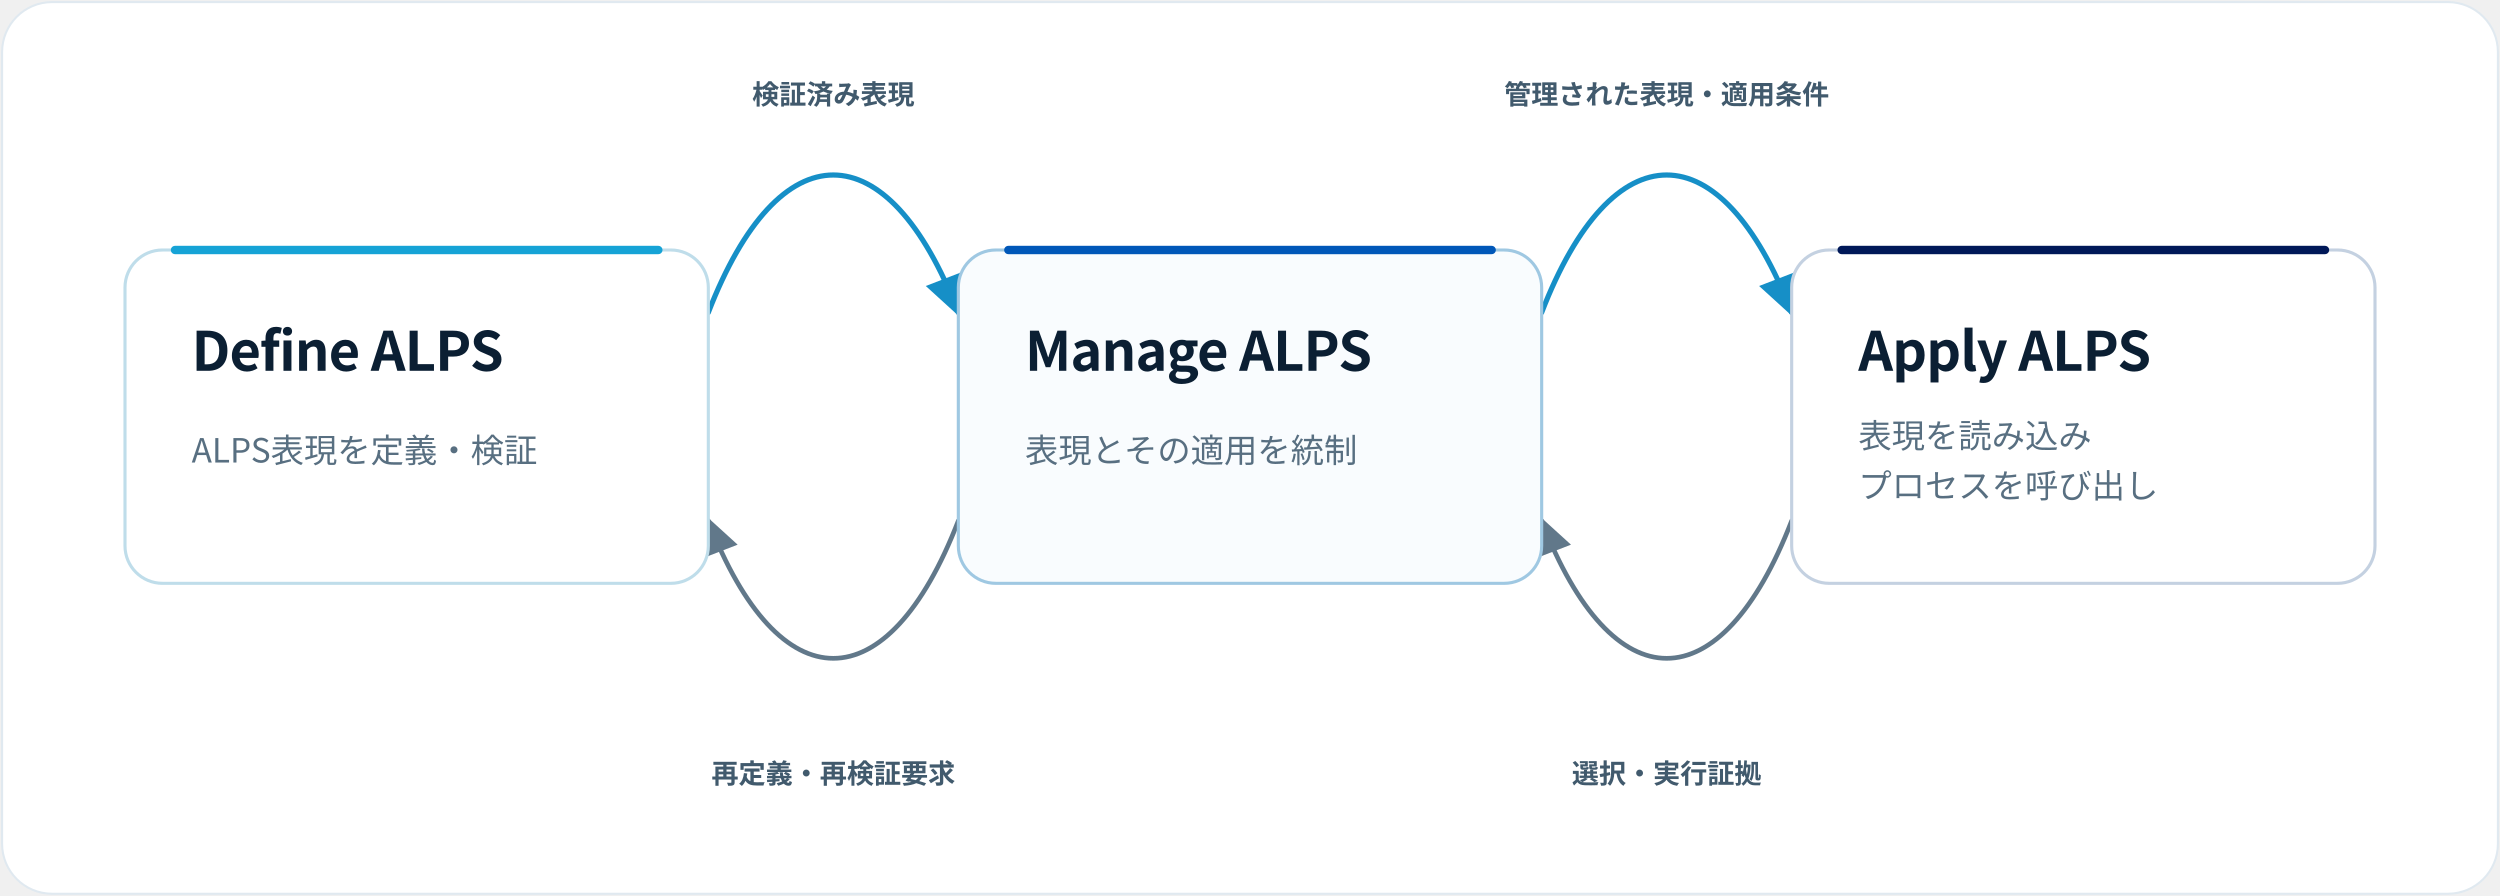
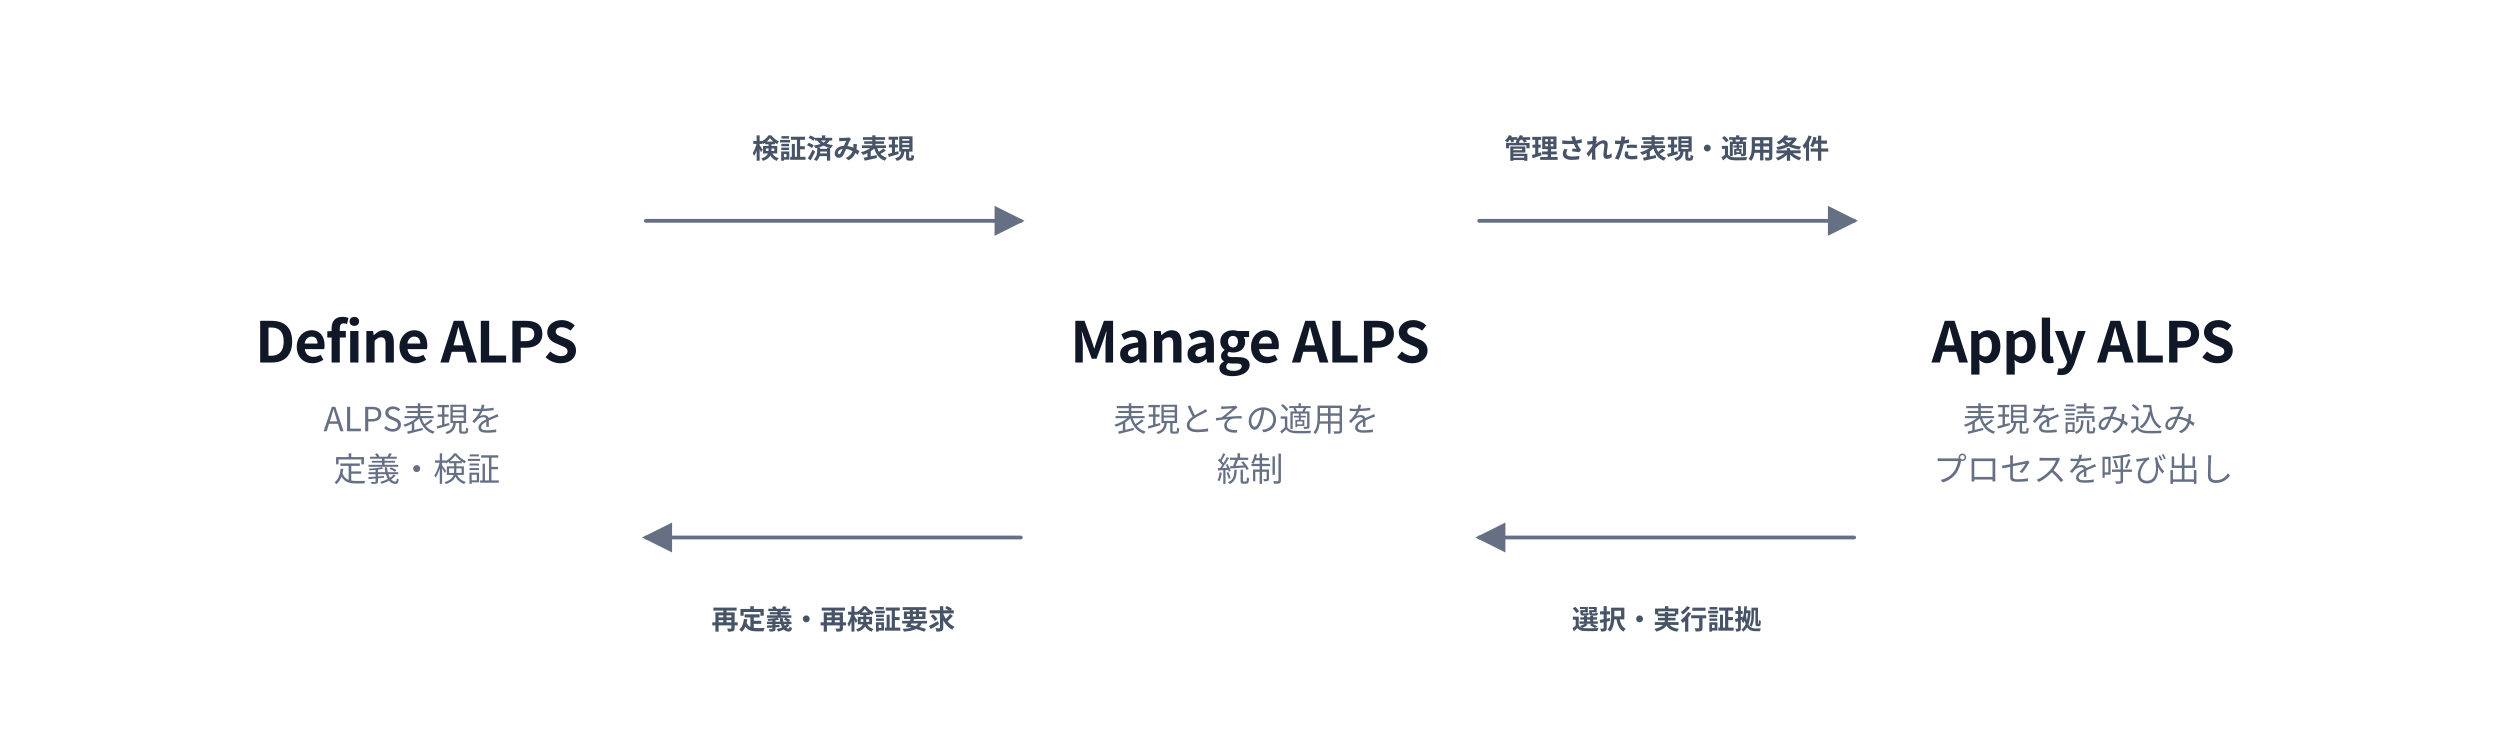
- <svg xmlns="http://www.w3.org/2000/svg" width="1200" height="430" viewBox="0 0 1200 430" role="img" aria-labelledby="title desc">
+ <svg xmlns="http://www.w3.org/2000/svg" width="1200" height="360" viewBox="0 0 1200 360" role="img" aria-labelledby="title desc">
  <defs>
-     <marker id="arrowPrimary" markerWidth="8" markerHeight="8" refX="7" refY="4" orient="auto" markerUnits="strokeWidth">
-       <path d="M0 0 8 4 0 8Z" fill="#168FC7" />
-     </marker>
-     <marker id="arrowFeedback" markerWidth="8" markerHeight="8" refX="7" refY="4" orient="auto" markerUnits="strokeWidth">
-       <path d="M0 0 8 4 0 8Z" fill="#61788A" />
+     <marker id="arrow" markerWidth="8" markerHeight="8" refX="7" refY="4" orient="auto" markerUnits="strokeWidth">
+       <path d="M0 0L8 4L0 8Z" fill="#667085" />
    </marker>
    <style>
-       text { font-family: "Noto Sans CJK JP", "Noto Sans JP", "Hiragino Kaku Gothic ProN", "Yu Gothic", Meiryo, Inter, ui-sans-serif, system-ui, sans-serif; }
-       .name { font-size: 26px; font-weight: 700; letter-spacing: -0.4px; fill: #0B1F33; }
-       .body { font-size: 16px; font-weight: 450; fill: #586F81; }
-       .label { font-size: 13px; font-weight: 600; fill: #415A6D; }
+       text { font-family: "Noto Sans CJK JP", "Noto Sans JP", "Hiragino Kaku Gothic ProN", "Yu Gothic", Meiryo, Inter, ui-sans-serif, system-ui, -apple-system, BlinkMacSystemFont, "Segoe UI", sans-serif; }
+       .name { font-size: 27px; font-weight: 650; letter-spacing: -0.45px; fill: #101828; }
+       .description { font-size: 16px; font-weight: 450; fill: #667085; }
+       .flow { font-size: 13px; font-weight: 600; fill: #475467; }
+       .link { fill: none; stroke: #667085; stroke-width: 1.8; stroke-linecap: round; marker-end: url(#arrow); }
    </style>
  </defs>
-   <rect x="1" y="1" width="1198" height="428" rx="24" fill="#FFFFFF" stroke="#E0E9F0" />
-   <path d="M340 150 C374 62 426 62 460 150" fill="none" stroke="#168FC7" stroke-width="2.5" stroke-linecap="round" marker-end="url(#arrowPrimary)" />
-   <path d="M740 150 C774 62 826 62 860 150" fill="none" stroke="#168FC7" stroke-width="2.5" stroke-linecap="round" marker-end="url(#arrowPrimary)" />
-   <path d="M460 250 C426 338 374 338 340 250" fill="none" stroke="#61788A" stroke-width="2.25" stroke-linecap="round" marker-end="url(#arrowFeedback)" />
-   <path d="M860 250 C826 338 774 338 740 250" fill="none" stroke="#61788A" stroke-width="2.25" stroke-linecap="round" marker-end="url(#arrowFeedback)" />
-   <text x="400" y="50" class="label" text-anchor="middle">検証済み表現</text>
-   <text x="800" y="50" class="label" text-anchor="middle">管理された表現・適用条件</text>
-   <text x="400" y="376" class="label" text-anchor="middle">再定義・再検証要求</text>
-   <text x="800" y="376" class="label" text-anchor="middle">選択・実行証拠</text>
-   <g>
-     <rect x="60" y="120" width="280" height="160" rx="18" fill="#FFFFFF" stroke="#BFDDEA" stroke-width="1.5" />
-     <line x1="84" y1="120" x2="316" y2="120" stroke="#16A3D6" stroke-width="4" stroke-linecap="round" />
-     <text x="92" y="178" class="name">Define ALPS</text>
-     <text x="92" y="222" class="body">ALPS表現を定義・検証</text>
-   </g>
-   <g>
-     <rect x="460" y="120" width="280" height="160" rx="18" fill="#F9FCFE" stroke="#9FC8E2" stroke-width="1.5" />
-     <line x1="484" y1="120" x2="716" y2="120" stroke="#0057B8" stroke-width="4" stroke-linecap="round" />
-     <text x="492" y="178" class="name">Manage ALPS</text>
-     <text x="492" y="222" class="body">表現とその適用を統制</text>
-   </g>
-   <g>
-     <rect x="860" y="120" width="280" height="160" rx="18" fill="#FFFFFF" stroke="#C4D1E1" stroke-width="1.5" />
-     <line x1="884" y1="120" x2="1116" y2="120" stroke="#001858" stroke-width="4" stroke-linecap="round" />
-     <text x="892" y="178" class="name">Apply ALPS</text>
-     <text x="892" y="215" class="body">
-       <tspan x="892">表現を読み込み</tspan>
-       <tspan x="892" dy="24">プロセスを呼び出し</tspan>
-     </text>
-   </g>
+   <rect width="1200" height="360" fill="#FFFFFF" />
+   <text x="400" y="76" text-anchor="middle" class="flow">検証済み表現</text>
+   <path d="M310 106H490" class="link" />
+   <text x="800" y="76" text-anchor="middle" class="flow">管理された表現・適用条件</text>
+   <path d="M710 106H890" class="link" />
+   <text x="200" y="174" text-anchor="middle" class="name">Define ALPS</text>
+   <text x="200" y="207" text-anchor="middle" class="description">
+     <tspan x="200" dy="0">ALPS表現を</tspan>
+     <tspan x="200" dy="24">定義・検証</tspan>
+   </text>
+   <text x="600" y="174" text-anchor="middle" class="name">Manage ALPS</text>
+   <text x="600" y="207" text-anchor="middle" class="description">
+     <tspan x="600" dy="0">表現とその適用を</tspan>
+     <tspan x="600" dy="24">統制</tspan>
+   </text>
+   <text x="1000" y="174" text-anchor="middle" class="name">Apply ALPS</text>
+   <text x="1000" y="207" text-anchor="middle" class="description">
+     <tspan x="1000" dy="0">表現を読み込み</tspan>
+     <tspan x="1000" dy="24">プロセスを呼び出し</tspan>
+   </text>
+   <path d="M490 258H310" class="link" />
+   <text x="400" y="302" text-anchor="middle" class="flow">再定義・再検証要求</text>
+   <path d="M890 258H710" class="link" />
+   <text x="800" y="302" text-anchor="middle" class="flow">選択・実行証拠</text>
</svg>
